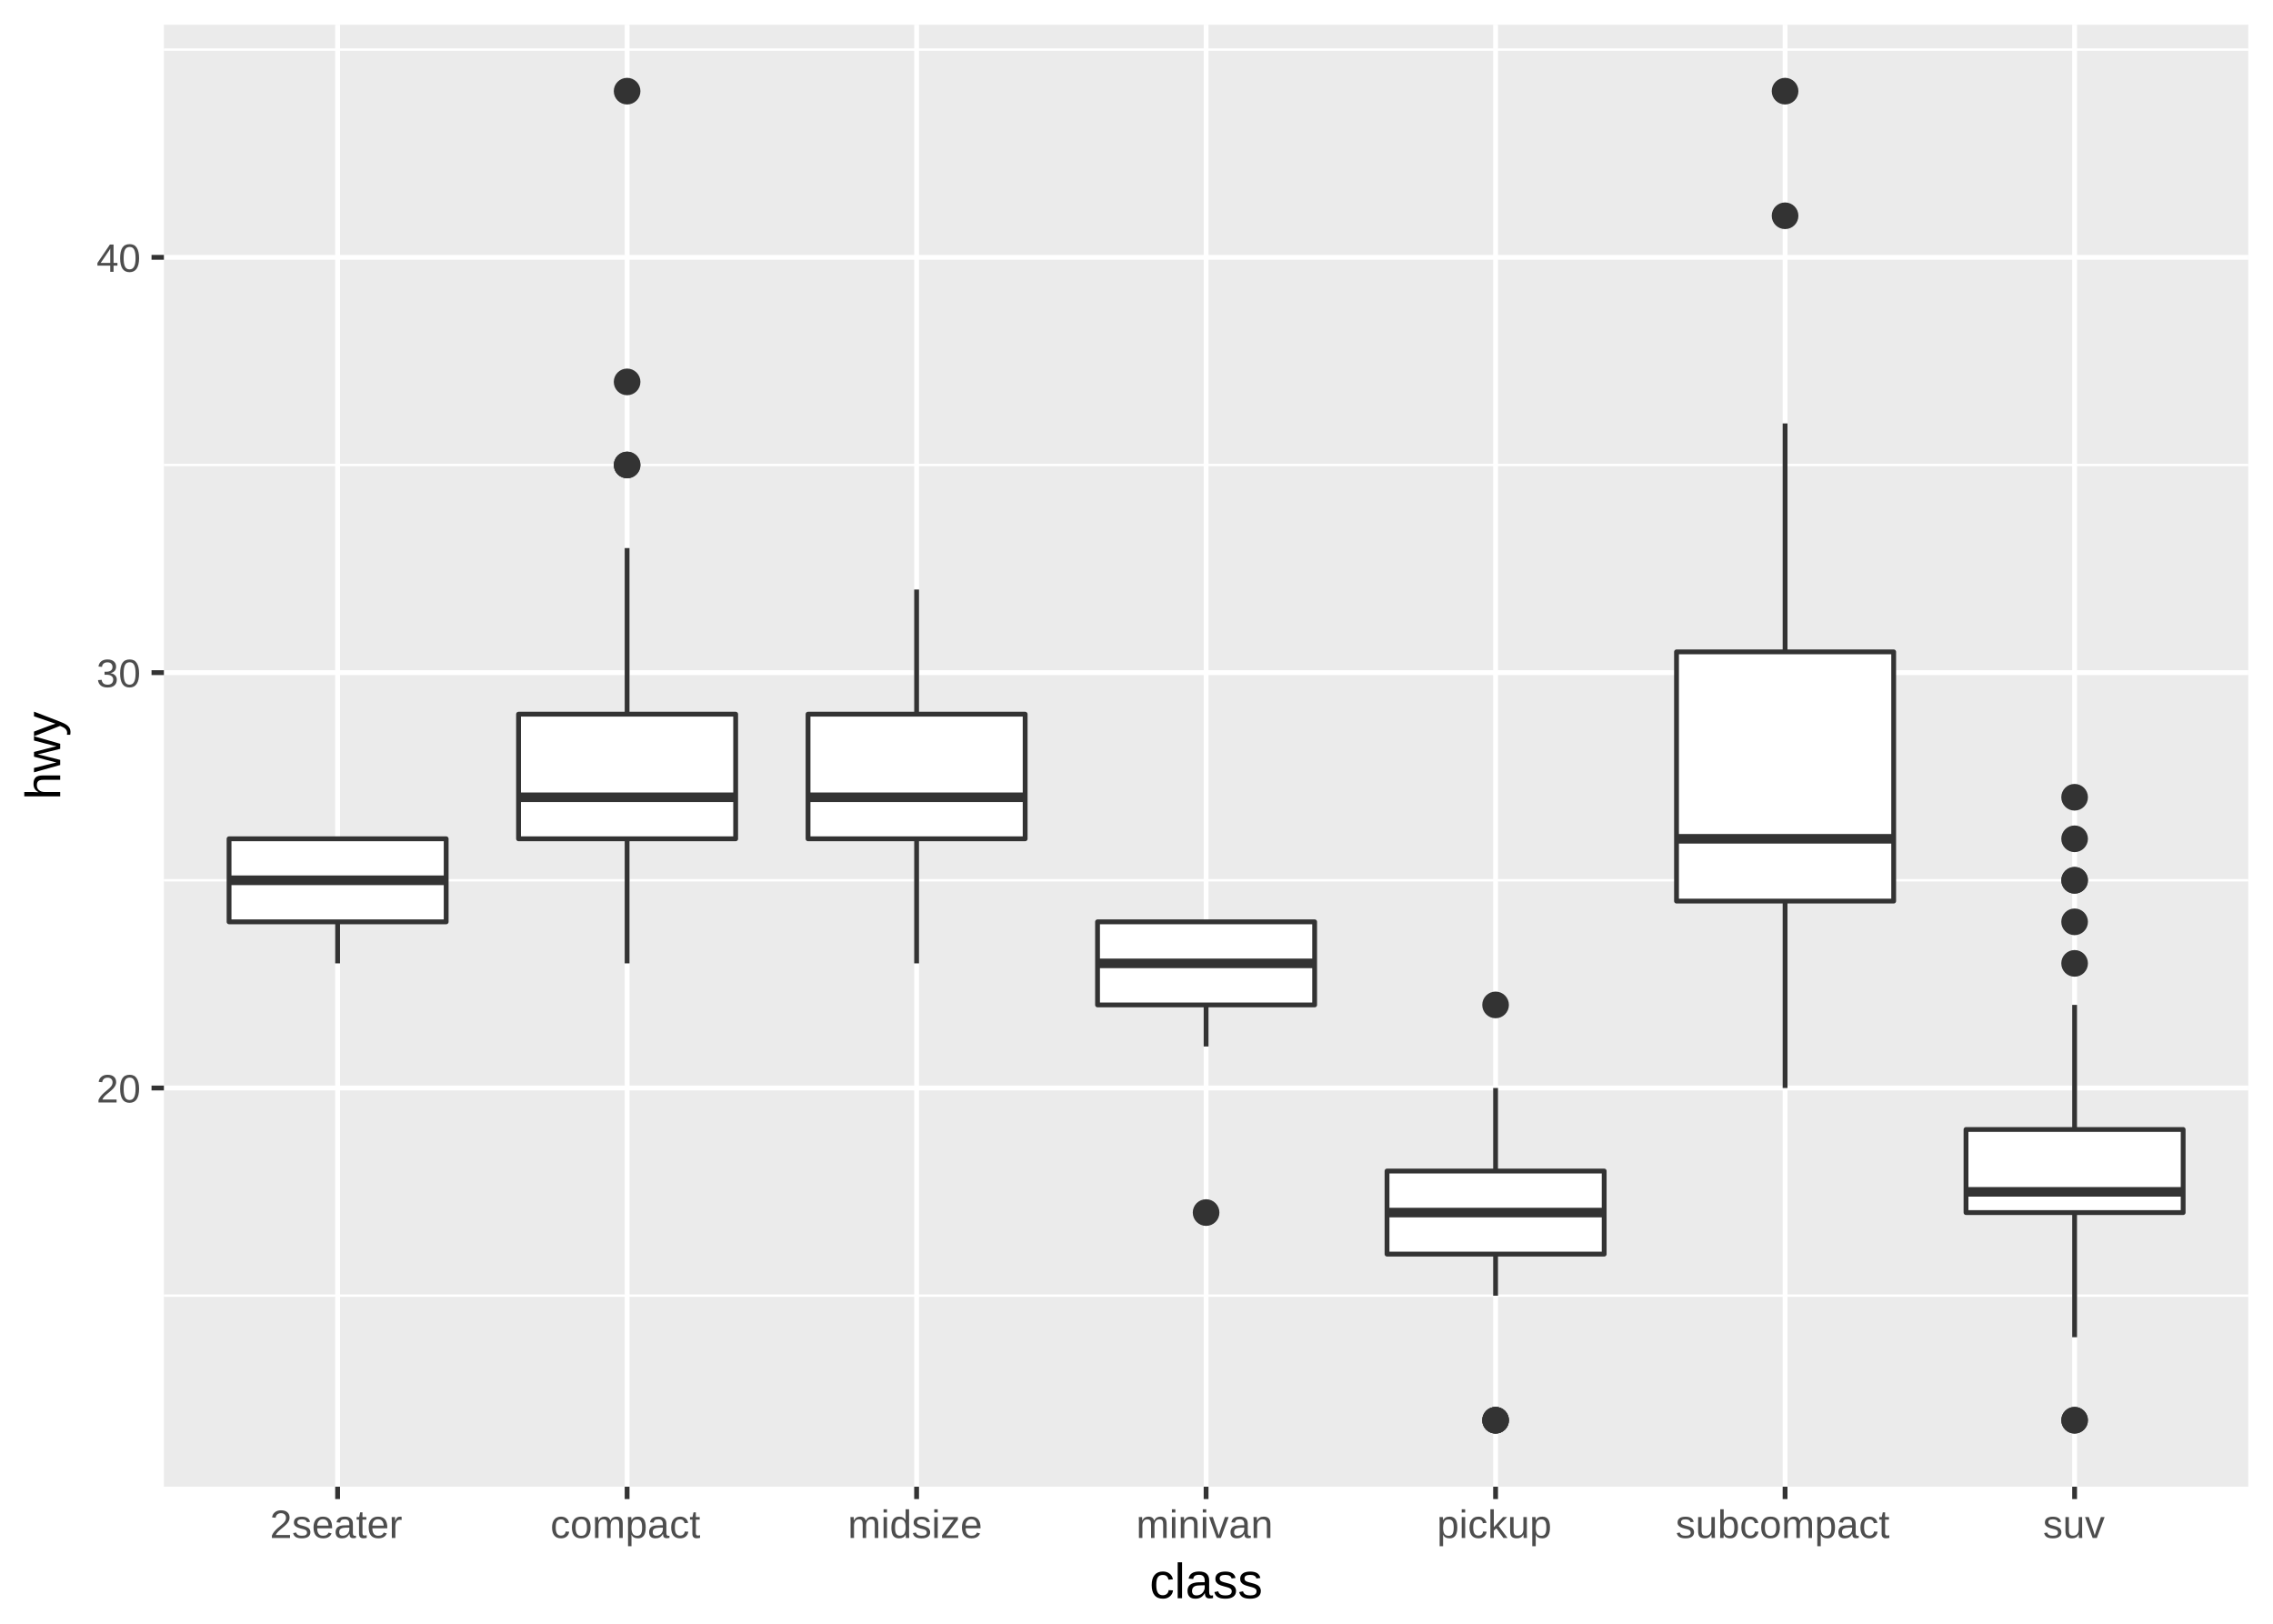
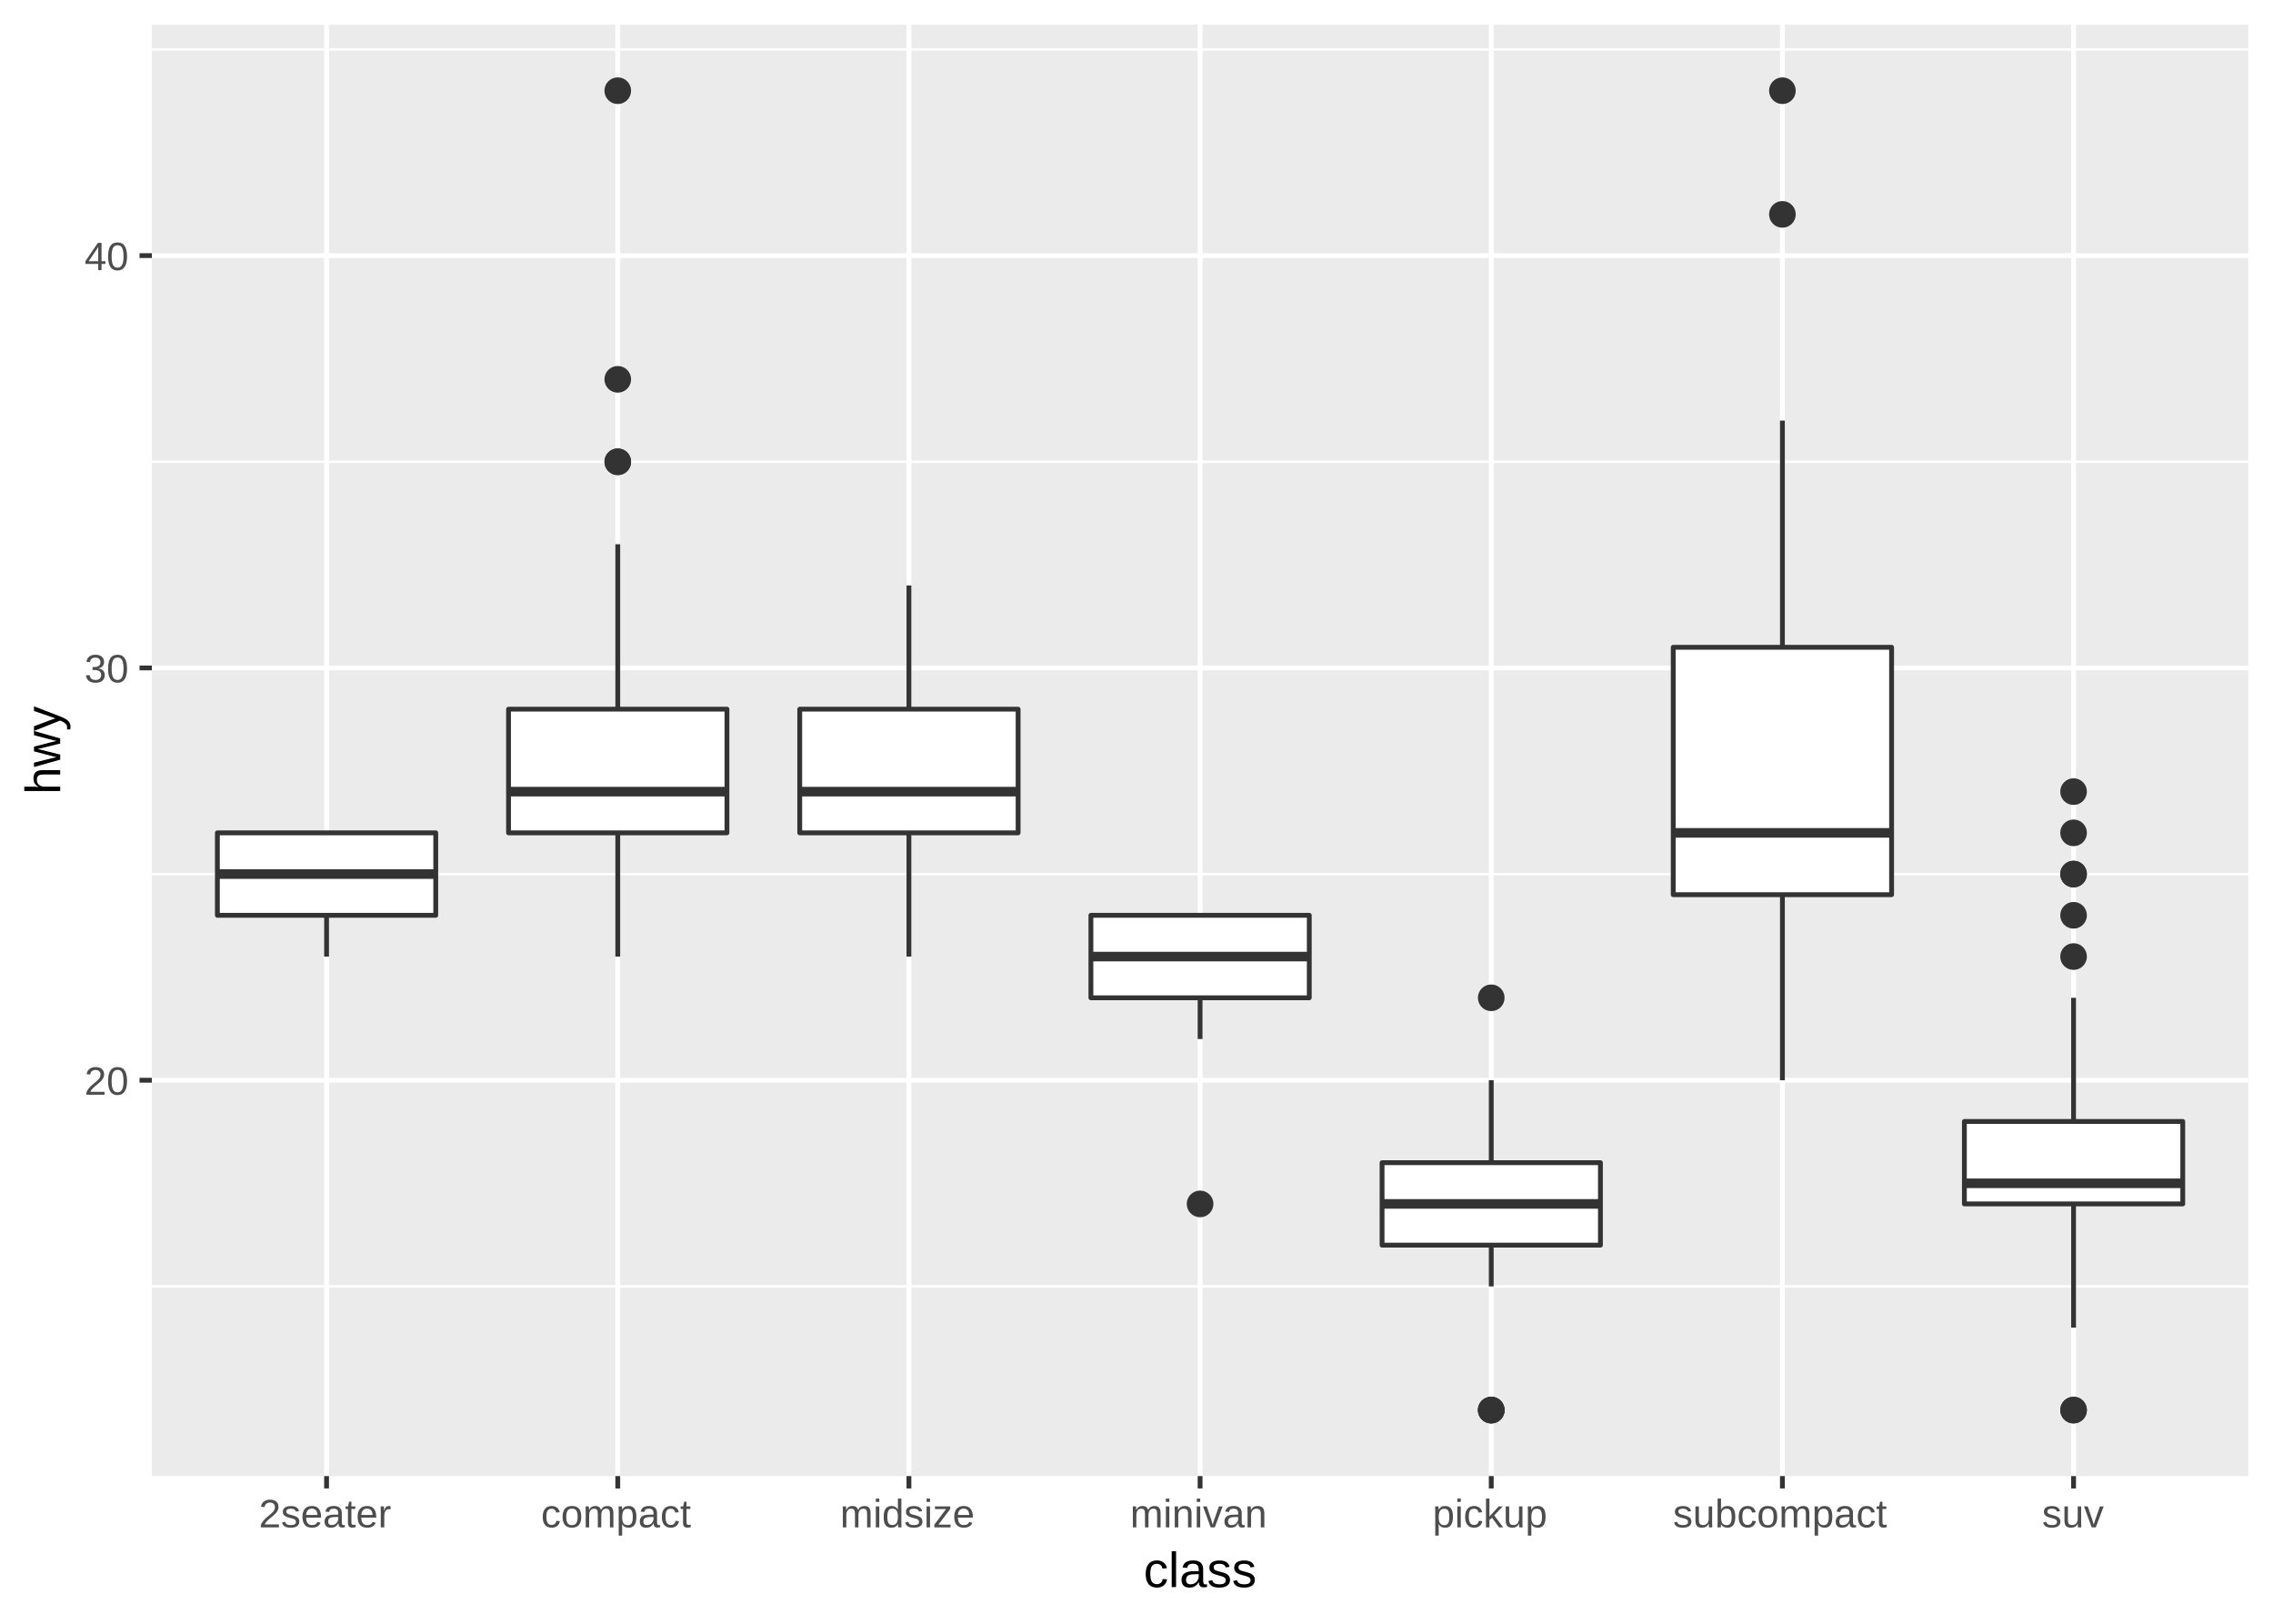
<svg xmlns="http://www.w3.org/2000/svg" viewBox="0 0 504.00 360.00">
  <defs>
    <style type="text/css">
    line, polyline, path, rect, circle {
      fill: none;
      stroke: #000000;
      stroke-linecap: round;
      stroke-linejoin: round;
      stroke-miterlimit: 10.00;
    }
  </style>
  </defs>
  <rect width="100%" height="100%" style="stroke: none; fill: #FFFFFF;" />
  <rect x="0.00" y="0.00" width="504.00" height="360.00" style="stroke-width: 1.07; stroke: #FFFFFF; fill: #FFFFFF;" />
  <defs>
-     <clipPath id="cpMzYuMzQ0Mnw0OTguNTIxfDMyOS42MTd8NS40Nzk0NQ==">
-       <rect x="36.34" y="5.48" width="462.18" height="324.14" />
+     <clipPath id="cpMzMuNjc2NHw0OTguNTIxfDMyNy4yNTd8NS40Nzk0NQ==">
+       <rect x="33.68" y="5.48" width="464.84" height="321.78" />
    </clipPath>
  </defs>
-   <rect x="36.34" y="5.48" width="462.18" height="324.14" style="stroke-width: 1.07; stroke: none; fill: #EBEBEB;" clip-path="url(#cpMzYuMzQ0Mnw0OTguNTIxfDMyOS42MTd8NS40Nzk0NQ==)" />
-   <polyline points="36.34,287.26 498.52,287.26 " style="stroke-width: 0.53; stroke: #FFFFFF; stroke-linecap: butt;" clip-path="url(#cpMzYuMzQ0Mnw0OTguNTIxfDMyOS42MTd8NS40Nzk0NQ==)" />
-   <polyline points="36.34,195.17 498.52,195.17 " style="stroke-width: 0.53; stroke: #FFFFFF; stroke-linecap: butt;" clip-path="url(#cpMzYuMzQ0Mnw0OTguNTIxfDMyOS42MTd8NS40Nzk0NQ==)" />
-   <polyline points="36.34,103.09 498.52,103.09 " style="stroke-width: 0.53; stroke: #FFFFFF; stroke-linecap: butt;" clip-path="url(#cpMzYuMzQ0Mnw0OTguNTIxfDMyOS42MTd8NS40Nzk0NQ==)" />
-   <polyline points="36.34,11.00 498.52,11.00 " style="stroke-width: 0.53; stroke: #FFFFFF; stroke-linecap: butt;" clip-path="url(#cpMzYuMzQ0Mnw0OTguNTIxfDMyOS42MTd8NS40Nzk0NQ==)" />
-   <polyline points="36.34,241.22 498.52,241.22 " style="stroke-width: 1.07; stroke: #FFFFFF; stroke-linecap: butt;" clip-path="url(#cpMzYuMzQ0Mnw0OTguNTIxfDMyOS42MTd8NS40Nzk0NQ==)" />
-   <polyline points="36.34,149.13 498.52,149.13 " style="stroke-width: 1.07; stroke: #FFFFFF; stroke-linecap: butt;" clip-path="url(#cpMzYuMzQ0Mnw0OTguNTIxfDMyOS42MTd8NS40Nzk0NQ==)" />
-   <polyline points="36.34,57.05 498.52,57.05 " style="stroke-width: 1.07; stroke: #FFFFFF; stroke-linecap: butt;" clip-path="url(#cpMzYuMzQ0Mnw0OTguNTIxfDMyOS42MTd8NS40Nzk0NQ==)" />
-   <polyline points="74.86,329.62 74.86,5.48 " style="stroke-width: 1.07; stroke: #FFFFFF; stroke-linecap: butt;" clip-path="url(#cpMzYuMzQ0Mnw0OTguNTIxfDMyOS42MTd8NS40Nzk0NQ==)" />
-   <polyline points="139.05,329.62 139.05,5.48 " style="stroke-width: 1.07; stroke: #FFFFFF; stroke-linecap: butt;" clip-path="url(#cpMzYuMzQ0Mnw0OTguNTIxfDMyOS42MTd8NS40Nzk0NQ==)" />
-   <polyline points="203.24,329.62 203.24,5.48 " style="stroke-width: 1.07; stroke: #FFFFFF; stroke-linecap: butt;" clip-path="url(#cpMzYuMzQ0Mnw0OTguNTIxfDMyOS42MTd8NS40Nzk0NQ==)" />
-   <polyline points="267.43,329.62 267.43,5.48 " style="stroke-width: 1.07; stroke: #FFFFFF; stroke-linecap: butt;" clip-path="url(#cpMzYuMzQ0Mnw0OTguNTIxfDMyOS42MTd8NS40Nzk0NQ==)" />
-   <polyline points="331.62,329.62 331.62,5.48 " style="stroke-width: 1.07; stroke: #FFFFFF; stroke-linecap: butt;" clip-path="url(#cpMzYuMzQ0Mnw0OTguNTIxfDMyOS42MTd8NS40Nzk0NQ==)" />
-   <polyline points="395.81,329.62 395.81,5.48 " style="stroke-width: 1.07; stroke: #FFFFFF; stroke-linecap: butt;" clip-path="url(#cpMzYuMzQ0Mnw0OTguNTIxfDMyOS42MTd8NS40Nzk0NQ==)" />
-   <polyline points="460.01,329.62 460.01,5.48 " style="stroke-width: 1.07; stroke: #FFFFFF; stroke-linecap: butt;" clip-path="url(#cpMzYuMzQ0Mnw0OTguNTIxfDMyOS42MTd8NS40Nzk0NQ==)" />
-   <line x1="74.86" y1="185.97" x2="74.86" y2="185.97" style="stroke-width: 1.07; stroke: #333333; stroke-linecap: butt;" clip-path="url(#cpMzYuMzQ0Mnw0OTguNTIxfDMyOS42MTd8NS40Nzk0NQ==)" />
-   <line x1="74.86" y1="204.38" x2="74.86" y2="213.59" style="stroke-width: 1.07; stroke: #333333; stroke-linecap: butt;" clip-path="url(#cpMzYuMzQ0Mnw0OTguNTIxfDMyOS42MTd8NS40Nzk0NQ==)" />
-   <polyline points="50.79,185.97 50.79,204.38 98.93,204.38 98.93,185.97 50.79,185.97 " style="stroke-width: 1.07; stroke: #333333; fill: #FFFFFF;" clip-path="url(#cpMzYuMzQ0Mnw0OTguNTIxfDMyOS42MTd8NS40Nzk0NQ==)" />
-   <line x1="50.79" y1="195.17" x2="98.93" y2="195.17" style="stroke-width: 2.13; stroke: #333333; stroke-linecap: butt;" clip-path="url(#cpMzYuMzQ0Mnw0OTguNTIxfDMyOS42MTd8NS40Nzk0NQ==)" />
-   <circle cx="139.05" cy="103.09" r="1.95pt" style="stroke-width: 0.71; stroke: #333333; fill: #333333;" clip-path="url(#cpMzYuMzQ0Mnw0OTguNTIxfDMyOS42MTd8NS40Nzk0NQ==)" />
-   <circle cx="139.05" cy="84.67" r="1.95pt" style="stroke-width: 0.71; stroke: #333333; fill: #333333;" clip-path="url(#cpMzYuMzQ0Mnw0OTguNTIxfDMyOS42MTd8NS40Nzk0NQ==)" />
-   <circle cx="139.05" cy="103.09" r="1.95pt" style="stroke-width: 0.71; stroke: #333333; fill: #333333;" clip-path="url(#cpMzYuMzQ0Mnw0OTguNTIxfDMyOS42MTd8NS40Nzk0NQ==)" />
-   <circle cx="139.05" cy="20.21" r="1.95pt" style="stroke-width: 0.71; stroke: #333333; fill: #333333;" clip-path="url(#cpMzYuMzQ0Mnw0OTguNTIxfDMyOS42MTd8NS40Nzk0NQ==)" />
-   <line x1="139.05" y1="158.34" x2="139.05" y2="121.51" style="stroke-width: 1.07; stroke: #333333; stroke-linecap: butt;" clip-path="url(#cpMzYuMzQ0Mnw0OTguNTIxfDMyOS42MTd8NS40Nzk0NQ==)" />
-   <line x1="139.05" y1="185.97" x2="139.05" y2="213.59" style="stroke-width: 1.07; stroke: #333333; stroke-linecap: butt;" clip-path="url(#cpMzYuMzQ0Mnw0OTguNTIxfDMyOS42MTd8NS40Nzk0NQ==)" />
-   <polyline points="114.98,158.34 114.98,185.97 163.12,185.97 163.12,158.34 114.98,158.34 " style="stroke-width: 1.07; stroke: #333333; fill: #FFFFFF;" clip-path="url(#cpMzYuMzQ0Mnw0OTguNTIxfDMyOS42MTd8NS40Nzk0NQ==)" />
-   <line x1="114.98" y1="176.76" x2="163.12" y2="176.76" style="stroke-width: 2.13; stroke: #333333; stroke-linecap: butt;" clip-path="url(#cpMzYuMzQ0Mnw0OTguNTIxfDMyOS42MTd8NS40Nzk0NQ==)" />
-   <line x1="203.24" y1="158.34" x2="203.24" y2="130.71" style="stroke-width: 1.07; stroke: #333333; stroke-linecap: butt;" clip-path="url(#cpMzYuMzQ0Mnw0OTguNTIxfDMyOS42MTd8NS40Nzk0NQ==)" />
-   <line x1="203.24" y1="185.97" x2="203.24" y2="213.59" style="stroke-width: 1.07; stroke: #333333; stroke-linecap: butt;" clip-path="url(#cpMzYuMzQ0Mnw0OTguNTIxfDMyOS42MTd8NS40Nzk0NQ==)" />
-   <polyline points="179.17,158.34 179.17,185.97 227.31,185.97 227.31,158.34 179.17,158.34 " style="stroke-width: 1.07; stroke: #333333; fill: #FFFFFF;" clip-path="url(#cpMzYuMzQ0Mnw0OTguNTIxfDMyOS42MTd8NS40Nzk0NQ==)" />
-   <line x1="179.17" y1="176.76" x2="227.31" y2="176.76" style="stroke-width: 2.13; stroke: #333333; stroke-linecap: butt;" clip-path="url(#cpMzYuMzQ0Mnw0OTguNTIxfDMyOS42MTd8NS40Nzk0NQ==)" />
-   <circle cx="267.43" cy="268.84" r="1.95pt" style="stroke-width: 0.71; stroke: #333333; fill: #333333;" clip-path="url(#cpMzYuMzQ0Mnw0OTguNTIxfDMyOS42MTd8NS40Nzk0NQ==)" />
-   <line x1="267.43" y1="204.38" x2="267.43" y2="204.38" style="stroke-width: 1.07; stroke: #333333; stroke-linecap: butt;" clip-path="url(#cpMzYuMzQ0Mnw0OTguNTIxfDMyOS42MTd8NS40Nzk0NQ==)" />
-   <line x1="267.43" y1="222.80" x2="267.43" y2="232.01" style="stroke-width: 1.07; stroke: #333333; stroke-linecap: butt;" clip-path="url(#cpMzYuMzQ0Mnw0OTguNTIxfDMyOS42MTd8NS40Nzk0NQ==)" />
-   <polyline points="243.36,204.38 243.36,222.80 291.50,222.80 291.50,204.38 243.36,204.38 " style="stroke-width: 1.07; stroke: #333333; fill: #FFFFFF;" clip-path="url(#cpMzYuMzQ0Mnw0OTguNTIxfDMyOS42MTd8NS40Nzk0NQ==)" />
-   <line x1="243.36" y1="213.59" x2="291.50" y2="213.59" style="stroke-width: 2.13; stroke: #333333; stroke-linecap: butt;" clip-path="url(#cpMzYuMzQ0Mnw0OTguNTIxfDMyOS42MTd8NS40Nzk0NQ==)" />
-   <circle cx="331.62" cy="314.88" r="1.95pt" style="stroke-width: 0.71; stroke: #333333; fill: #333333;" clip-path="url(#cpMzYuMzQ0Mnw0OTguNTIxfDMyOS42MTd8NS40Nzk0NQ==)" />
-   <circle cx="331.62" cy="314.88" r="1.95pt" style="stroke-width: 0.71; stroke: #333333; fill: #333333;" clip-path="url(#cpMzYuMzQ0Mnw0OTguNTIxfDMyOS42MTd8NS40Nzk0NQ==)" />
-   <circle cx="331.62" cy="314.88" r="1.95pt" style="stroke-width: 0.71; stroke: #333333; fill: #333333;" clip-path="url(#cpMzYuMzQ0Mnw0OTguNTIxfDMyOS42MTd8NS40Nzk0NQ==)" />
-   <circle cx="331.62" cy="222.80" r="1.95pt" style="stroke-width: 0.71; stroke: #333333; fill: #333333;" clip-path="url(#cpMzYuMzQ0Mnw0OTguNTIxfDMyOS42MTd8NS40Nzk0NQ==)" />
-   <line x1="331.62" y1="259.63" x2="331.62" y2="241.22" style="stroke-width: 1.07; stroke: #333333; stroke-linecap: butt;" clip-path="url(#cpMzYuMzQ0Mnw0OTguNTIxfDMyOS42MTd8NS40Nzk0NQ==)" />
-   <line x1="331.62" y1="278.05" x2="331.62" y2="287.26" style="stroke-width: 1.07; stroke: #333333; stroke-linecap: butt;" clip-path="url(#cpMzYuMzQ0Mnw0OTguNTIxfDMyOS42MTd8NS40Nzk0NQ==)" />
-   <polyline points="307.55,259.63 307.55,278.05 355.70,278.05 355.70,259.63 307.55,259.63 " style="stroke-width: 1.07; stroke: #333333; fill: #FFFFFF;" clip-path="url(#cpMzYuMzQ0Mnw0OTguNTIxfDMyOS42MTd8NS40Nzk0NQ==)" />
-   <line x1="307.55" y1="268.84" x2="355.70" y2="268.84" style="stroke-width: 2.13; stroke: #333333; stroke-linecap: butt;" clip-path="url(#cpMzYuMzQ0Mnw0OTguNTIxfDMyOS42MTd8NS40Nzk0NQ==)" />
-   <circle cx="395.81" cy="20.21" r="1.95pt" style="stroke-width: 0.71; stroke: #333333; fill: #333333;" clip-path="url(#cpMzYuMzQ0Mnw0OTguNTIxfDMyOS42MTd8NS40Nzk0NQ==)" />
-   <circle cx="395.81" cy="47.84" r="1.95pt" style="stroke-width: 0.71; stroke: #333333; fill: #333333;" clip-path="url(#cpMzYuMzQ0Mnw0OTguNTIxfDMyOS42MTd8NS40Nzk0NQ==)" />
-   <line x1="395.81" y1="144.53" x2="395.81" y2="93.88" style="stroke-width: 1.07; stroke: #333333; stroke-linecap: butt;" clip-path="url(#cpMzYuMzQ0Mnw0OTguNTIxfDMyOS42MTd8NS40Nzk0NQ==)" />
-   <line x1="395.81" y1="199.78" x2="395.81" y2="241.22" style="stroke-width: 1.07; stroke: #333333; stroke-linecap: butt;" clip-path="url(#cpMzYuMzQ0Mnw0OTguNTIxfDMyOS42MTd8NS40Nzk0NQ==)" />
-   <polyline points="371.74,144.53 371.74,199.78 419.89,199.78 419.89,144.53 371.74,144.53 " style="stroke-width: 1.07; stroke: #333333; fill: #FFFFFF;" clip-path="url(#cpMzYuMzQ0Mnw0OTguNTIxfDMyOS42MTd8NS40Nzk0NQ==)" />
-   <line x1="371.74" y1="185.97" x2="419.89" y2="185.97" style="stroke-width: 2.13; stroke: #333333; stroke-linecap: butt;" clip-path="url(#cpMzYuMzQ0Mnw0OTguNTIxfDMyOS42MTd8NS40Nzk0NQ==)" />
-   <circle cx="460.01" cy="314.88" r="1.95pt" style="stroke-width: 0.71; stroke: #333333; fill: #333333;" clip-path="url(#cpMzYuMzQ0Mnw0OTguNTIxfDMyOS42MTd8NS40Nzk0NQ==)" />
-   <circle cx="460.01" cy="314.88" r="1.95pt" style="stroke-width: 0.71; stroke: #333333; fill: #333333;" clip-path="url(#cpMzYuMzQ0Mnw0OTguNTIxfDMyOS42MTd8NS40Nzk0NQ==)" />
-   <circle cx="460.01" cy="195.17" r="1.95pt" style="stroke-width: 0.71; stroke: #333333; fill: #333333;" clip-path="url(#cpMzYuMzQ0Mnw0OTguNTIxfDMyOS42MTd8NS40Nzk0NQ==)" />
-   <circle cx="460.01" cy="204.38" r="1.95pt" style="stroke-width: 0.71; stroke: #333333; fill: #333333;" clip-path="url(#cpMzYuMzQ0Mnw0OTguNTIxfDMyOS42MTd8NS40Nzk0NQ==)" />
-   <circle cx="460.01" cy="176.76" r="1.95pt" style="stroke-width: 0.71; stroke: #333333; fill: #333333;" clip-path="url(#cpMzYuMzQ0Mnw0OTguNTIxfDMyOS42MTd8NS40Nzk0NQ==)" />
-   <circle cx="460.01" cy="195.17" r="1.95pt" style="stroke-width: 0.71; stroke: #333333; fill: #333333;" clip-path="url(#cpMzYuMzQ0Mnw0OTguNTIxfDMyOS42MTd8NS40Nzk0NQ==)" />
-   <circle cx="460.01" cy="185.97" r="1.95pt" style="stroke-width: 0.71; stroke: #333333; fill: #333333;" clip-path="url(#cpMzYuMzQ0Mnw0OTguNTIxfDMyOS42MTd8NS40Nzk0NQ==)" />
-   <circle cx="460.01" cy="213.59" r="1.95pt" style="stroke-width: 0.71; stroke: #333333; fill: #333333;" clip-path="url(#cpMzYuMzQ0Mnw0OTguNTIxfDMyOS42MTd8NS40Nzk0NQ==)" />
-   <line x1="460.01" y1="250.42" x2="460.01" y2="222.80" style="stroke-width: 1.07; stroke: #333333; stroke-linecap: butt;" clip-path="url(#cpMzYuMzQ0Mnw0OTguNTIxfDMyOS42MTd8NS40Nzk0NQ==)" />
-   <line x1="460.01" y1="268.84" x2="460.01" y2="296.47" style="stroke-width: 1.07; stroke: #333333; stroke-linecap: butt;" clip-path="url(#cpMzYuMzQ0Mnw0OTguNTIxfDMyOS42MTd8NS40Nzk0NQ==)" />
-   <polyline points="435.93,250.42 435.93,268.84 484.08,268.84 484.08,250.42 435.93,250.42 " style="stroke-width: 1.07; stroke: #333333; fill: #FFFFFF;" clip-path="url(#cpMzYuMzQ0Mnw0OTguNTIxfDMyOS42MTd8NS40Nzk0NQ==)" />
-   <line x1="435.93" y1="264.24" x2="484.08" y2="264.24" style="stroke-width: 2.13; stroke: #333333; stroke-linecap: butt;" clip-path="url(#cpMzYuMzQ0Mnw0OTguNTIxfDMyOS42MTd8NS40Nzk0NQ==)" />
+   <rect x="33.68" y="5.48" width="464.84" height="321.78" style="stroke-width: 1.07; stroke: none; fill: #EBEBEB;" clip-path="url(#cpMzMuNjc2NHw0OTguNTIxfDMyNy4yNTd8NS40Nzk0NQ==)" />
+   <polyline points="33.68,285.21 498.52,285.21 " style="stroke-width: 0.53; stroke: #FFFFFF; stroke-linecap: butt;" clip-path="url(#cpMzMuNjc2NHw0OTguNTIxfDMyNy4yNTd8NS40Nzk0NQ==)" />
+   <polyline points="33.68,193.79 498.52,193.79 " style="stroke-width: 0.53; stroke: #FFFFFF; stroke-linecap: butt;" clip-path="url(#cpMzMuNjc2NHw0OTguNTIxfDMyNy4yNTd8NS40Nzk0NQ==)" />
+   <polyline points="33.68,102.38 498.52,102.38 " style="stroke-width: 0.53; stroke: #FFFFFF; stroke-linecap: butt;" clip-path="url(#cpMzMuNjc2NHw0OTguNTIxfDMyNy4yNTd8NS40Nzk0NQ==)" />
+   <polyline points="33.68,10.96 498.52,10.96 " style="stroke-width: 0.53; stroke: #FFFFFF; stroke-linecap: butt;" clip-path="url(#cpMzMuNjc2NHw0OTguNTIxfDMyNy4yNTd8NS40Nzk0NQ==)" />
+   <polyline points="33.68,239.50 498.52,239.50 " style="stroke-width: 1.07; stroke: #FFFFFF; stroke-linecap: butt;" clip-path="url(#cpMzMuNjc2NHw0OTguNTIxfDMyNy4yNTd8NS40Nzk0NQ==)" />
+   <polyline points="33.68,148.09 498.52,148.09 " style="stroke-width: 1.07; stroke: #FFFFFF; stroke-linecap: butt;" clip-path="url(#cpMzMuNjc2NHw0OTguNTIxfDMyNy4yNTd8NS40Nzk0NQ==)" />
+   <polyline points="33.68,56.67 498.52,56.67 " style="stroke-width: 1.07; stroke: #FFFFFF; stroke-linecap: butt;" clip-path="url(#cpMzMuNjc2NHw0OTguNTIxfDMyNy4yNTd8NS40Nzk0NQ==)" />
+   <polyline points="72.41,327.26 72.41,5.48 " style="stroke-width: 1.07; stroke: #FFFFFF; stroke-linecap: butt;" clip-path="url(#cpMzMuNjc2NHw0OTguNTIxfDMyNy4yNTd8NS40Nzk0NQ==)" />
+   <polyline points="136.98,327.26 136.98,5.48 " style="stroke-width: 1.07; stroke: #FFFFFF; stroke-linecap: butt;" clip-path="url(#cpMzMuNjc2NHw0OTguNTIxfDMyNy4yNTd8NS40Nzk0NQ==)" />
+   <polyline points="201.54,327.26 201.54,5.48 " style="stroke-width: 1.07; stroke: #FFFFFF; stroke-linecap: butt;" clip-path="url(#cpMzMuNjc2NHw0OTguNTIxfDMyNy4yNTd8NS40Nzk0NQ==)" />
+   <polyline points="266.10,327.26 266.10,5.48 " style="stroke-width: 1.07; stroke: #FFFFFF; stroke-linecap: butt;" clip-path="url(#cpMzMuNjc2NHw0OTguNTIxfDMyNy4yNTd8NS40Nzk0NQ==)" />
+   <polyline points="330.66,327.26 330.66,5.48 " style="stroke-width: 1.07; stroke: #FFFFFF; stroke-linecap: butt;" clip-path="url(#cpMzMuNjc2NHw0OTguNTIxfDMyNy4yNTd8NS40Nzk0NQ==)" />
+   <polyline points="395.22,327.26 395.22,5.48 " style="stroke-width: 1.07; stroke: #FFFFFF; stroke-linecap: butt;" clip-path="url(#cpMzMuNjc2NHw0OTguNTIxfDMyNy4yNTd8NS40Nzk0NQ==)" />
+   <polyline points="459.78,327.26 459.78,5.48 " style="stroke-width: 1.07; stroke: #FFFFFF; stroke-linecap: butt;" clip-path="url(#cpMzMuNjc2NHw0OTguNTIxfDMyNy4yNTd8NS40Nzk0NQ==)" />
+   <line x1="72.41" y1="184.65" x2="72.41" y2="184.65" style="stroke-width: 1.07; stroke: #333333; stroke-linecap: butt;" clip-path="url(#cpMzMuNjc2NHw0OTguNTIxfDMyNy4yNTd8NS40Nzk0NQ==)" />
+   <line x1="72.41" y1="202.93" x2="72.41" y2="212.08" style="stroke-width: 1.07; stroke: #333333; stroke-linecap: butt;" clip-path="url(#cpMzMuNjc2NHw0OTguNTIxfDMyNy4yNTd8NS40Nzk0NQ==)" />
+   <polyline points="48.20,184.65 48.20,202.93 96.62,202.93 96.62,184.65 48.20,184.65 " style="stroke-width: 1.07; stroke: #333333; fill: #FFFFFF;" clip-path="url(#cpMzMuNjc2NHw0OTguNTIxfDMyNy4yNTd8NS40Nzk0NQ==)" />
+   <line x1="48.20" y1="193.79" x2="96.62" y2="193.79" style="stroke-width: 2.13; stroke: #333333; stroke-linecap: butt;" clip-path="url(#cpMzMuNjc2NHw0OTguNTIxfDMyNy4yNTd8NS40Nzk0NQ==)" />
+   <circle cx="136.98" cy="102.38" r="1.95pt" style="stroke-width: 0.71; stroke: #333333; fill: #333333;" clip-path="url(#cpMzMuNjc2NHw0OTguNTIxfDMyNy4yNTd8NS40Nzk0NQ==)" />
+   <circle cx="136.98" cy="84.10" r="1.95pt" style="stroke-width: 0.71; stroke: #333333; fill: #333333;" clip-path="url(#cpMzMuNjc2NHw0OTguNTIxfDMyNy4yNTd8NS40Nzk0NQ==)" />
+   <circle cx="136.98" cy="102.38" r="1.95pt" style="stroke-width: 0.71; stroke: #333333; fill: #333333;" clip-path="url(#cpMzMuNjc2NHw0OTguNTIxfDMyNy4yNTd8NS40Nzk0NQ==)" />
+   <circle cx="136.98" cy="20.11" r="1.95pt" style="stroke-width: 0.71; stroke: #333333; fill: #333333;" clip-path="url(#cpMzMuNjc2NHw0OTguNTIxfDMyNy4yNTd8NS40Nzk0NQ==)" />
+   <line x1="136.98" y1="157.23" x2="136.98" y2="120.66" style="stroke-width: 1.07; stroke: #333333; stroke-linecap: butt;" clip-path="url(#cpMzMuNjc2NHw0OTguNTIxfDMyNy4yNTd8NS40Nzk0NQ==)" />
+   <line x1="136.98" y1="184.65" x2="136.98" y2="212.08" style="stroke-width: 1.07; stroke: #333333; stroke-linecap: butt;" clip-path="url(#cpMzMuNjc2NHw0OTguNTIxfDMyNy4yNTd8NS40Nzk0NQ==)" />
+   <polyline points="112.76,157.23 112.76,184.65 161.19,184.65 161.19,157.23 112.76,157.23 " style="stroke-width: 1.07; stroke: #333333; fill: #FFFFFF;" clip-path="url(#cpMzMuNjc2NHw0OTguNTIxfDMyNy4yNTd8NS40Nzk0NQ==)" />
+   <line x1="112.76" y1="175.51" x2="161.19" y2="175.51" style="stroke-width: 2.13; stroke: #333333; stroke-linecap: butt;" clip-path="url(#cpMzMuNjc2NHw0OTguNTIxfDMyNy4yNTd8NS40Nzk0NQ==)" />
+   <line x1="201.54" y1="157.23" x2="201.54" y2="129.80" style="stroke-width: 1.07; stroke: #333333; stroke-linecap: butt;" clip-path="url(#cpMzMuNjc2NHw0OTguNTIxfDMyNy4yNTd8NS40Nzk0NQ==)" />
+   <line x1="201.54" y1="184.65" x2="201.54" y2="212.08" style="stroke-width: 1.07; stroke: #333333; stroke-linecap: butt;" clip-path="url(#cpMzMuNjc2NHw0OTguNTIxfDMyNy4yNTd8NS40Nzk0NQ==)" />
+   <polyline points="177.33,157.23 177.33,184.65 225.75,184.65 225.75,157.23 177.33,157.23 " style="stroke-width: 1.07; stroke: #333333; fill: #FFFFFF;" clip-path="url(#cpMzMuNjc2NHw0OTguNTIxfDMyNy4yNTd8NS40Nzk0NQ==)" />
+   <line x1="177.33" y1="175.51" x2="225.75" y2="175.51" style="stroke-width: 2.13; stroke: #333333; stroke-linecap: butt;" clip-path="url(#cpMzMuNjc2NHw0OTguNTIxfDMyNy4yNTd8NS40Nzk0NQ==)" />
+   <circle cx="266.10" cy="266.92" r="1.95pt" style="stroke-width: 0.71; stroke: #333333; fill: #333333;" clip-path="url(#cpMzMuNjc2NHw0OTguNTIxfDMyNy4yNTd8NS40Nzk0NQ==)" />
+   <line x1="266.10" y1="202.93" x2="266.10" y2="202.93" style="stroke-width: 1.07; stroke: #333333; stroke-linecap: butt;" clip-path="url(#cpMzMuNjc2NHw0OTguNTIxfDMyNy4yNTd8NS40Nzk0NQ==)" />
+   <line x1="266.10" y1="221.22" x2="266.10" y2="230.36" style="stroke-width: 1.07; stroke: #333333; stroke-linecap: butt;" clip-path="url(#cpMzMuNjc2NHw0OTguNTIxfDMyNy4yNTd8NS40Nzk0NQ==)" />
+   <polyline points="241.89,202.93 241.89,221.22 290.31,221.22 290.31,202.93 241.89,202.93 " style="stroke-width: 1.07; stroke: #333333; fill: #FFFFFF;" clip-path="url(#cpMzMuNjc2NHw0OTguNTIxfDMyNy4yNTd8NS40Nzk0NQ==)" />
+   <line x1="241.89" y1="212.08" x2="290.31" y2="212.08" style="stroke-width: 2.13; stroke: #333333; stroke-linecap: butt;" clip-path="url(#cpMzMuNjc2NHw0OTguNTIxfDMyNy4yNTd8NS40Nzk0NQ==)" />
+   <circle cx="330.66" cy="312.63" r="1.95pt" style="stroke-width: 0.71; stroke: #333333; fill: #333333;" clip-path="url(#cpMzMuNjc2NHw0OTguNTIxfDMyNy4yNTd8NS40Nzk0NQ==)" />
+   <circle cx="330.66" cy="312.63" r="1.95pt" style="stroke-width: 0.71; stroke: #333333; fill: #333333;" clip-path="url(#cpMzMuNjc2NHw0OTguNTIxfDMyNy4yNTd8NS40Nzk0NQ==)" />
+   <circle cx="330.66" cy="312.63" r="1.95pt" style="stroke-width: 0.71; stroke: #333333; fill: #333333;" clip-path="url(#cpMzMuNjc2NHw0OTguNTIxfDMyNy4yNTd8NS40Nzk0NQ==)" />
+   <circle cx="330.66" cy="221.22" r="1.95pt" style="stroke-width: 0.71; stroke: #333333; fill: #333333;" clip-path="url(#cpMzMuNjc2NHw0OTguNTIxfDMyNy4yNTd8NS40Nzk0NQ==)" />
+   <line x1="330.66" y1="257.78" x2="330.66" y2="239.50" style="stroke-width: 1.07; stroke: #333333; stroke-linecap: butt;" clip-path="url(#cpMzMuNjc2NHw0OTguNTIxfDMyNy4yNTd8NS40Nzk0NQ==)" />
+   <line x1="330.66" y1="276.06" x2="330.66" y2="285.21" style="stroke-width: 1.07; stroke: #333333; stroke-linecap: butt;" clip-path="url(#cpMzMuNjc2NHw0OTguNTIxfDMyNy4yNTd8NS40Nzk0NQ==)" />
+   <polyline points="306.45,257.78 306.45,276.06 354.87,276.06 354.87,257.78 306.45,257.78 " style="stroke-width: 1.07; stroke: #333333; fill: #FFFFFF;" clip-path="url(#cpMzMuNjc2NHw0OTguNTIxfDMyNy4yNTd8NS40Nzk0NQ==)" />
+   <line x1="306.45" y1="266.92" x2="354.87" y2="266.92" style="stroke-width: 2.13; stroke: #333333; stroke-linecap: butt;" clip-path="url(#cpMzMuNjc2NHw0OTguNTIxfDMyNy4yNTd8NS40Nzk0NQ==)" />
+   <circle cx="395.22" cy="20.11" r="1.95pt" style="stroke-width: 0.71; stroke: #333333; fill: #333333;" clip-path="url(#cpMzMuNjc2NHw0OTguNTIxfDMyNy4yNTd8NS40Nzk0NQ==)" />
+   <circle cx="395.22" cy="47.53" r="1.95pt" style="stroke-width: 0.71; stroke: #333333; fill: #333333;" clip-path="url(#cpMzMuNjc2NHw0OTguNTIxfDMyNy4yNTd8NS40Nzk0NQ==)" />
+   <line x1="395.22" y1="143.51" x2="395.22" y2="93.24" style="stroke-width: 1.07; stroke: #333333; stroke-linecap: butt;" clip-path="url(#cpMzMuNjc2NHw0OTguNTIxfDMyNy4yNTd8NS40Nzk0NQ==)" />
+   <line x1="395.22" y1="198.36" x2="395.22" y2="239.50" style="stroke-width: 1.07; stroke: #333333; stroke-linecap: butt;" clip-path="url(#cpMzMuNjc2NHw0OTguNTIxfDMyNy4yNTd8NS40Nzk0NQ==)" />
+   <polyline points="371.01,143.51 371.01,198.36 419.43,198.36 419.43,143.51 371.01,143.51 " style="stroke-width: 1.07; stroke: #333333; fill: #FFFFFF;" clip-path="url(#cpMzMuNjc2NHw0OTguNTIxfDMyNy4yNTd8NS40Nzk0NQ==)" />
+   <line x1="371.01" y1="184.65" x2="419.43" y2="184.65" style="stroke-width: 2.13; stroke: #333333; stroke-linecap: butt;" clip-path="url(#cpMzMuNjc2NHw0OTguNTIxfDMyNy4yNTd8NS40Nzk0NQ==)" />
+   <circle cx="459.78" cy="312.63" r="1.95pt" style="stroke-width: 0.71; stroke: #333333; fill: #333333;" clip-path="url(#cpMzMuNjc2NHw0OTguNTIxfDMyNy4yNTd8NS40Nzk0NQ==)" />
+   <circle cx="459.78" cy="312.63" r="1.95pt" style="stroke-width: 0.71; stroke: #333333; fill: #333333;" clip-path="url(#cpMzMuNjc2NHw0OTguNTIxfDMyNy4yNTd8NS40Nzk0NQ==)" />
+   <circle cx="459.78" cy="193.79" r="1.95pt" style="stroke-width: 0.71; stroke: #333333; fill: #333333;" clip-path="url(#cpMzMuNjc2NHw0OTguNTIxfDMyNy4yNTd8NS40Nzk0NQ==)" />
+   <circle cx="459.78" cy="202.93" r="1.95pt" style="stroke-width: 0.71; stroke: #333333; fill: #333333;" clip-path="url(#cpMzMuNjc2NHw0OTguNTIxfDMyNy4yNTd8NS40Nzk0NQ==)" />
+   <circle cx="459.78" cy="175.51" r="1.95pt" style="stroke-width: 0.71; stroke: #333333; fill: #333333;" clip-path="url(#cpMzMuNjc2NHw0OTguNTIxfDMyNy4yNTd8NS40Nzk0NQ==)" />
+   <circle cx="459.78" cy="193.79" r="1.95pt" style="stroke-width: 0.71; stroke: #333333; fill: #333333;" clip-path="url(#cpMzMuNjc2NHw0OTguNTIxfDMyNy4yNTd8NS40Nzk0NQ==)" />
+   <circle cx="459.78" cy="184.65" r="1.95pt" style="stroke-width: 0.71; stroke: #333333; fill: #333333;" clip-path="url(#cpMzMuNjc2NHw0OTguNTIxfDMyNy4yNTd8NS40Nzk0NQ==)" />
+   <circle cx="459.78" cy="212.08" r="1.95pt" style="stroke-width: 0.71; stroke: #333333; fill: #333333;" clip-path="url(#cpMzMuNjc2NHw0OTguNTIxfDMyNy4yNTd8NS40Nzk0NQ==)" />
+   <line x1="459.78" y1="248.64" x2="459.78" y2="221.22" style="stroke-width: 1.07; stroke: #333333; stroke-linecap: butt;" clip-path="url(#cpMzMuNjc2NHw0OTguNTIxfDMyNy4yNTd8NS40Nzk0NQ==)" />
+   <line x1="459.78" y1="266.92" x2="459.78" y2="294.35" style="stroke-width: 1.07; stroke: #333333; stroke-linecap: butt;" clip-path="url(#cpMzMuNjc2NHw0OTguNTIxfDMyNy4yNTd8NS40Nzk0NQ==)" />
+   <polyline points="435.57,248.64 435.57,266.92 483.99,266.92 483.99,248.64 435.57,248.64 " style="stroke-width: 1.07; stroke: #333333; fill: #FFFFFF;" clip-path="url(#cpMzMuNjc2NHw0OTguNTIxfDMyNy4yNTd8NS40Nzk0NQ==)" />
+   <line x1="435.57" y1="262.35" x2="483.99" y2="262.35" style="stroke-width: 2.13; stroke: #333333; stroke-linecap: butt;" clip-path="url(#cpMzMuNjc2NHw0OTguNTIxfDMyNy4yNTd8NS40Nzk0NQ==)" />
  <defs>
    <clipPath id="cpMHw1MDR8MzYwfDA=">
      <rect x="0.00" y="0.00" width="504.00" height="360.00" />
    </clipPath>
  </defs>
  <g clip-path="url(#cpMHw1MDR8MzYwfDA=)">
-     <text x="21.40" y="244.43" style="font-size: 8.80px; fill: #4D4D4D; font-family: Arial;" textLength="10.01px" lengthAdjust="spacingAndGlyphs">20</text>
+     <text x="18.73" y="242.72" style="font-size: 8.80px; fill: #4D4D4D; font-family: Arial;" textLength="10.01px" lengthAdjust="spacingAndGlyphs">20</text>
  </g>
  <g clip-path="url(#cpMHw1MDR8MzYwfDA=)">
-     <text x="21.40" y="152.35" style="font-size: 8.80px; fill: #4D4D4D; font-family: Arial;" textLength="10.01px" lengthAdjust="spacingAndGlyphs">30</text>
+     <text x="18.73" y="151.30" style="font-size: 8.80px; fill: #4D4D4D; font-family: Arial;" textLength="10.01px" lengthAdjust="spacingAndGlyphs">30</text>
  </g>
  <g clip-path="url(#cpMHw1MDR8MzYwfDA=)">
-     <text x="21.40" y="60.27" style="font-size: 8.80px; fill: #4D4D4D; font-family: Arial;" textLength="10.01px" lengthAdjust="spacingAndGlyphs">40</text>
+     <text x="18.73" y="59.89" style="font-size: 8.80px; fill: #4D4D4D; font-family: Arial;" textLength="10.01px" lengthAdjust="spacingAndGlyphs">40</text>
  </g>
-   <polyline points="33.60,241.22 36.34,241.22 " style="stroke-width: 1.07; stroke: #333333; stroke-linecap: butt;" clip-path="url(#cpMHw1MDR8MzYwfDA=)" />
-   <polyline points="33.60,149.13 36.34,149.13 " style="stroke-width: 1.07; stroke: #333333; stroke-linecap: butt;" clip-path="url(#cpMHw1MDR8MzYwfDA=)" />
-   <polyline points="33.60,57.05 36.34,57.05 " style="stroke-width: 1.07; stroke: #333333; stroke-linecap: butt;" clip-path="url(#cpMHw1MDR8MzYwfDA=)" />
-   <polyline points="74.86,332.36 74.86,329.62 " style="stroke-width: 1.07; stroke: #333333; stroke-linecap: butt;" clip-path="url(#cpMHw1MDR8MzYwfDA=)" />
-   <polyline points="139.05,332.36 139.05,329.62 " style="stroke-width: 1.07; stroke: #333333; stroke-linecap: butt;" clip-path="url(#cpMHw1MDR8MzYwfDA=)" />
-   <polyline points="203.24,332.36 203.24,329.62 " style="stroke-width: 1.07; stroke: #333333; stroke-linecap: butt;" clip-path="url(#cpMHw1MDR8MzYwfDA=)" />
-   <polyline points="267.43,332.36 267.43,329.62 " style="stroke-width: 1.07; stroke: #333333; stroke-linecap: butt;" clip-path="url(#cpMHw1MDR8MzYwfDA=)" />
-   <polyline points="331.62,332.36 331.62,329.62 " style="stroke-width: 1.07; stroke: #333333; stroke-linecap: butt;" clip-path="url(#cpMHw1MDR8MzYwfDA=)" />
-   <polyline points="395.81,332.36 395.81,329.62 " style="stroke-width: 1.07; stroke: #333333; stroke-linecap: butt;" clip-path="url(#cpMHw1MDR8MzYwfDA=)" />
-   <polyline points="460.01,332.36 460.01,329.62 " style="stroke-width: 1.07; stroke: #333333; stroke-linecap: butt;" clip-path="url(#cpMHw1MDR8MzYwfDA=)" />
+   <polyline points="30.94,239.50 33.68,239.50 " style="stroke-width: 1.07; stroke: #333333; stroke-linecap: butt;" clip-path="url(#cpMHw1MDR8MzYwfDA=)" />
+   <polyline points="30.94,148.09 33.68,148.09 " style="stroke-width: 1.07; stroke: #333333; stroke-linecap: butt;" clip-path="url(#cpMHw1MDR8MzYwfDA=)" />
+   <polyline points="30.94,56.67 33.68,56.67 " style="stroke-width: 1.07; stroke: #333333; stroke-linecap: butt;" clip-path="url(#cpMHw1MDR8MzYwfDA=)" />
+   <polyline points="72.41,330.00 72.41,327.26 " style="stroke-width: 1.07; stroke: #333333; stroke-linecap: butt;" clip-path="url(#cpMHw1MDR8MzYwfDA=)" />
+   <polyline points="136.98,330.00 136.98,327.26 " style="stroke-width: 1.07; stroke: #333333; stroke-linecap: butt;" clip-path="url(#cpMHw1MDR8MzYwfDA=)" />
+   <polyline points="201.54,330.00 201.54,327.26 " style="stroke-width: 1.07; stroke: #333333; stroke-linecap: butt;" clip-path="url(#cpMHw1MDR8MzYwfDA=)" />
+   <polyline points="266.10,330.00 266.10,327.26 " style="stroke-width: 1.07; stroke: #333333; stroke-linecap: butt;" clip-path="url(#cpMHw1MDR8MzYwfDA=)" />
+   <polyline points="330.66,330.00 330.66,327.26 " style="stroke-width: 1.07; stroke: #333333; stroke-linecap: butt;" clip-path="url(#cpMHw1MDR8MzYwfDA=)" />
+   <polyline points="395.22,330.00 395.22,327.26 " style="stroke-width: 1.07; stroke: #333333; stroke-linecap: butt;" clip-path="url(#cpMHw1MDR8MzYwfDA=)" />
+   <polyline points="459.78,330.00 459.78,327.26 " style="stroke-width: 1.07; stroke: #333333; stroke-linecap: butt;" clip-path="url(#cpMHw1MDR8MzYwfDA=)" />
  <g clip-path="url(#cpMHw1MDR8MzYwfDA=)">
-     <text x="59.85" y="340.99" style="font-size: 8.80px; fill: #4D4D4D; font-family: Arial;" textLength="30.02px" lengthAdjust="spacingAndGlyphs">2seater</text>
+     <text x="57.40" y="338.63" style="font-size: 8.80px; fill: #4D4D4D; font-family: Arial;" textLength="30.02px" lengthAdjust="spacingAndGlyphs">2seater</text>
  </g>
  <g clip-path="url(#cpMHw1MDR8MzYwfDA=)">
-     <text x="122.04" y="340.99" style="font-size: 8.80px; fill: #4D4D4D; font-family: Arial;" textLength="34.01px" lengthAdjust="spacingAndGlyphs">compact</text>
+     <text x="119.97" y="338.63" style="font-size: 8.80px; fill: #4D4D4D; font-family: Arial;" textLength="34.01px" lengthAdjust="spacingAndGlyphs">compact</text>
  </g>
  <g clip-path="url(#cpMHw1MDR8MzYwfDA=)">
-     <text x="187.99" y="340.99" style="font-size: 8.80px; fill: #4D4D4D; font-family: Arial;" textLength="30.51px" lengthAdjust="spacingAndGlyphs">midsize</text>
+     <text x="186.28" y="338.63" style="font-size: 8.80px; fill: #4D4D4D; font-family: Arial;" textLength="30.51px" lengthAdjust="spacingAndGlyphs">midsize</text>
  </g>
  <g clip-path="url(#cpMHw1MDR8MzYwfDA=)">
-     <text x="251.93" y="340.99" style="font-size: 8.80px; fill: #4D4D4D; font-family: Arial;" textLength="31.01px" lengthAdjust="spacingAndGlyphs">minivan</text>
+     <text x="250.59" y="338.63" style="font-size: 8.80px; fill: #4D4D4D; font-family: Arial;" textLength="31.01px" lengthAdjust="spacingAndGlyphs">minivan</text>
  </g>
  <g clip-path="url(#cpMHw1MDR8MzYwfDA=)">
-     <text x="318.62" y="340.99" style="font-size: 8.80px; fill: #4D4D4D; font-family: Arial;" textLength="26.02px" lengthAdjust="spacingAndGlyphs">pickup</text>
+     <text x="317.65" y="338.63" style="font-size: 8.80px; fill: #4D4D4D; font-family: Arial;" textLength="26.02px" lengthAdjust="spacingAndGlyphs">pickup</text>
  </g>
  <g clip-path="url(#cpMHw1MDR8MzYwfDA=)">
-     <text x="371.55" y="340.99" style="font-size: 8.80px; fill: #4D4D4D; font-family: Arial;" textLength="48.52px" lengthAdjust="spacingAndGlyphs">subcompact</text>
+     <text x="370.96" y="338.63" style="font-size: 8.80px; fill: #4D4D4D; font-family: Arial;" textLength="48.52px" lengthAdjust="spacingAndGlyphs">subcompact</text>
  </g>
  <g clip-path="url(#cpMHw1MDR8MzYwfDA=)">
-     <text x="453.00" y="340.99" style="font-size: 8.80px; fill: #4D4D4D; font-family: Arial;" textLength="14.01px" lengthAdjust="spacingAndGlyphs">suv</text>
+     <text x="452.78" y="338.63" style="font-size: 8.80px; fill: #4D4D4D; font-family: Arial;" textLength="14.01px" lengthAdjust="spacingAndGlyphs">suv</text>
  </g>
  <g clip-path="url(#cpMHw1MDR8MzYwfDA=)">
-     <text x="254.90" y="354.34" style="font-size: 11.00px; font-family: Arial;" textLength="25.06px" lengthAdjust="spacingAndGlyphs">class</text>
+     <text x="253.57" y="351.88" style="font-size: 11.00px; font-family: Arial;" textLength="25.06px" lengthAdjust="spacingAndGlyphs">class</text>
  </g>
  <g clip-path="url(#cpMHw1MDR8MzYwfDA=)">
-     <text transform="translate(13.35,177.33) rotate(-90)" style="font-size: 11.00px; font-family: Arial;" textLength="19.56px" lengthAdjust="spacingAndGlyphs">hwy</text>
+     <text transform="translate(13.35,176.15) rotate(-90)" style="font-size: 11.00px; font-family: Arial;" textLength="19.56px" lengthAdjust="spacingAndGlyphs">hwy</text>
  </g>
</svg>
